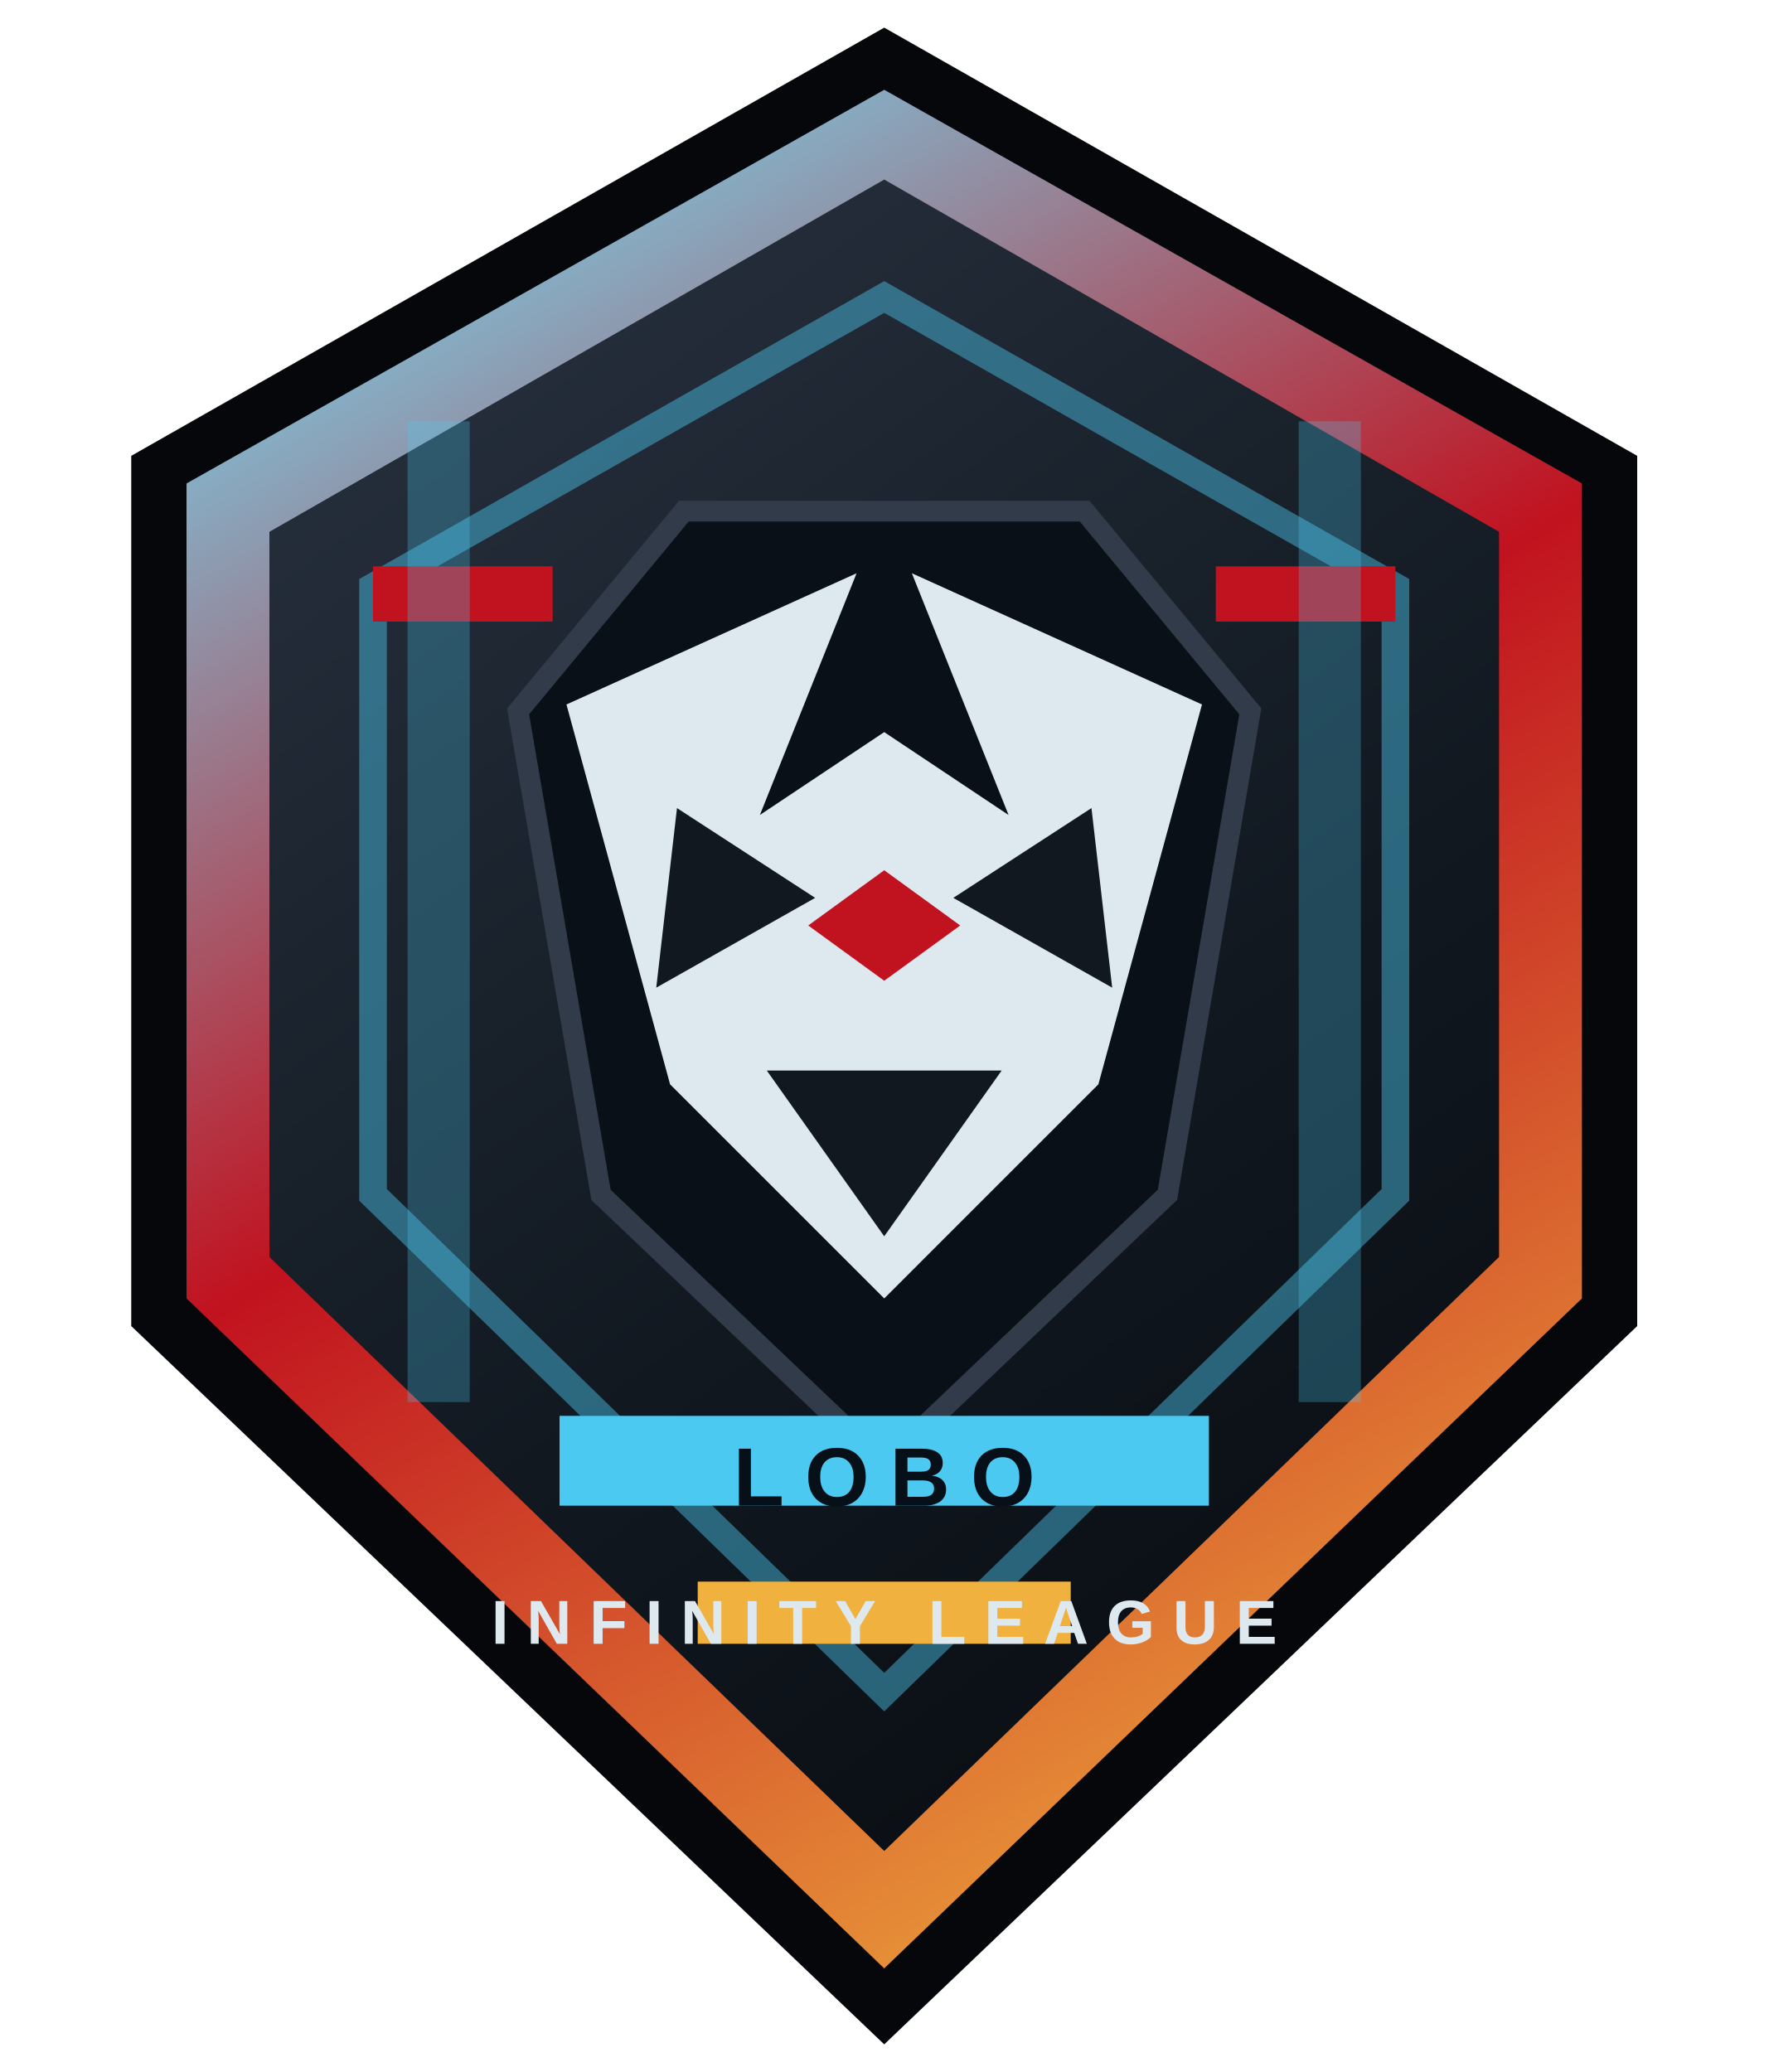
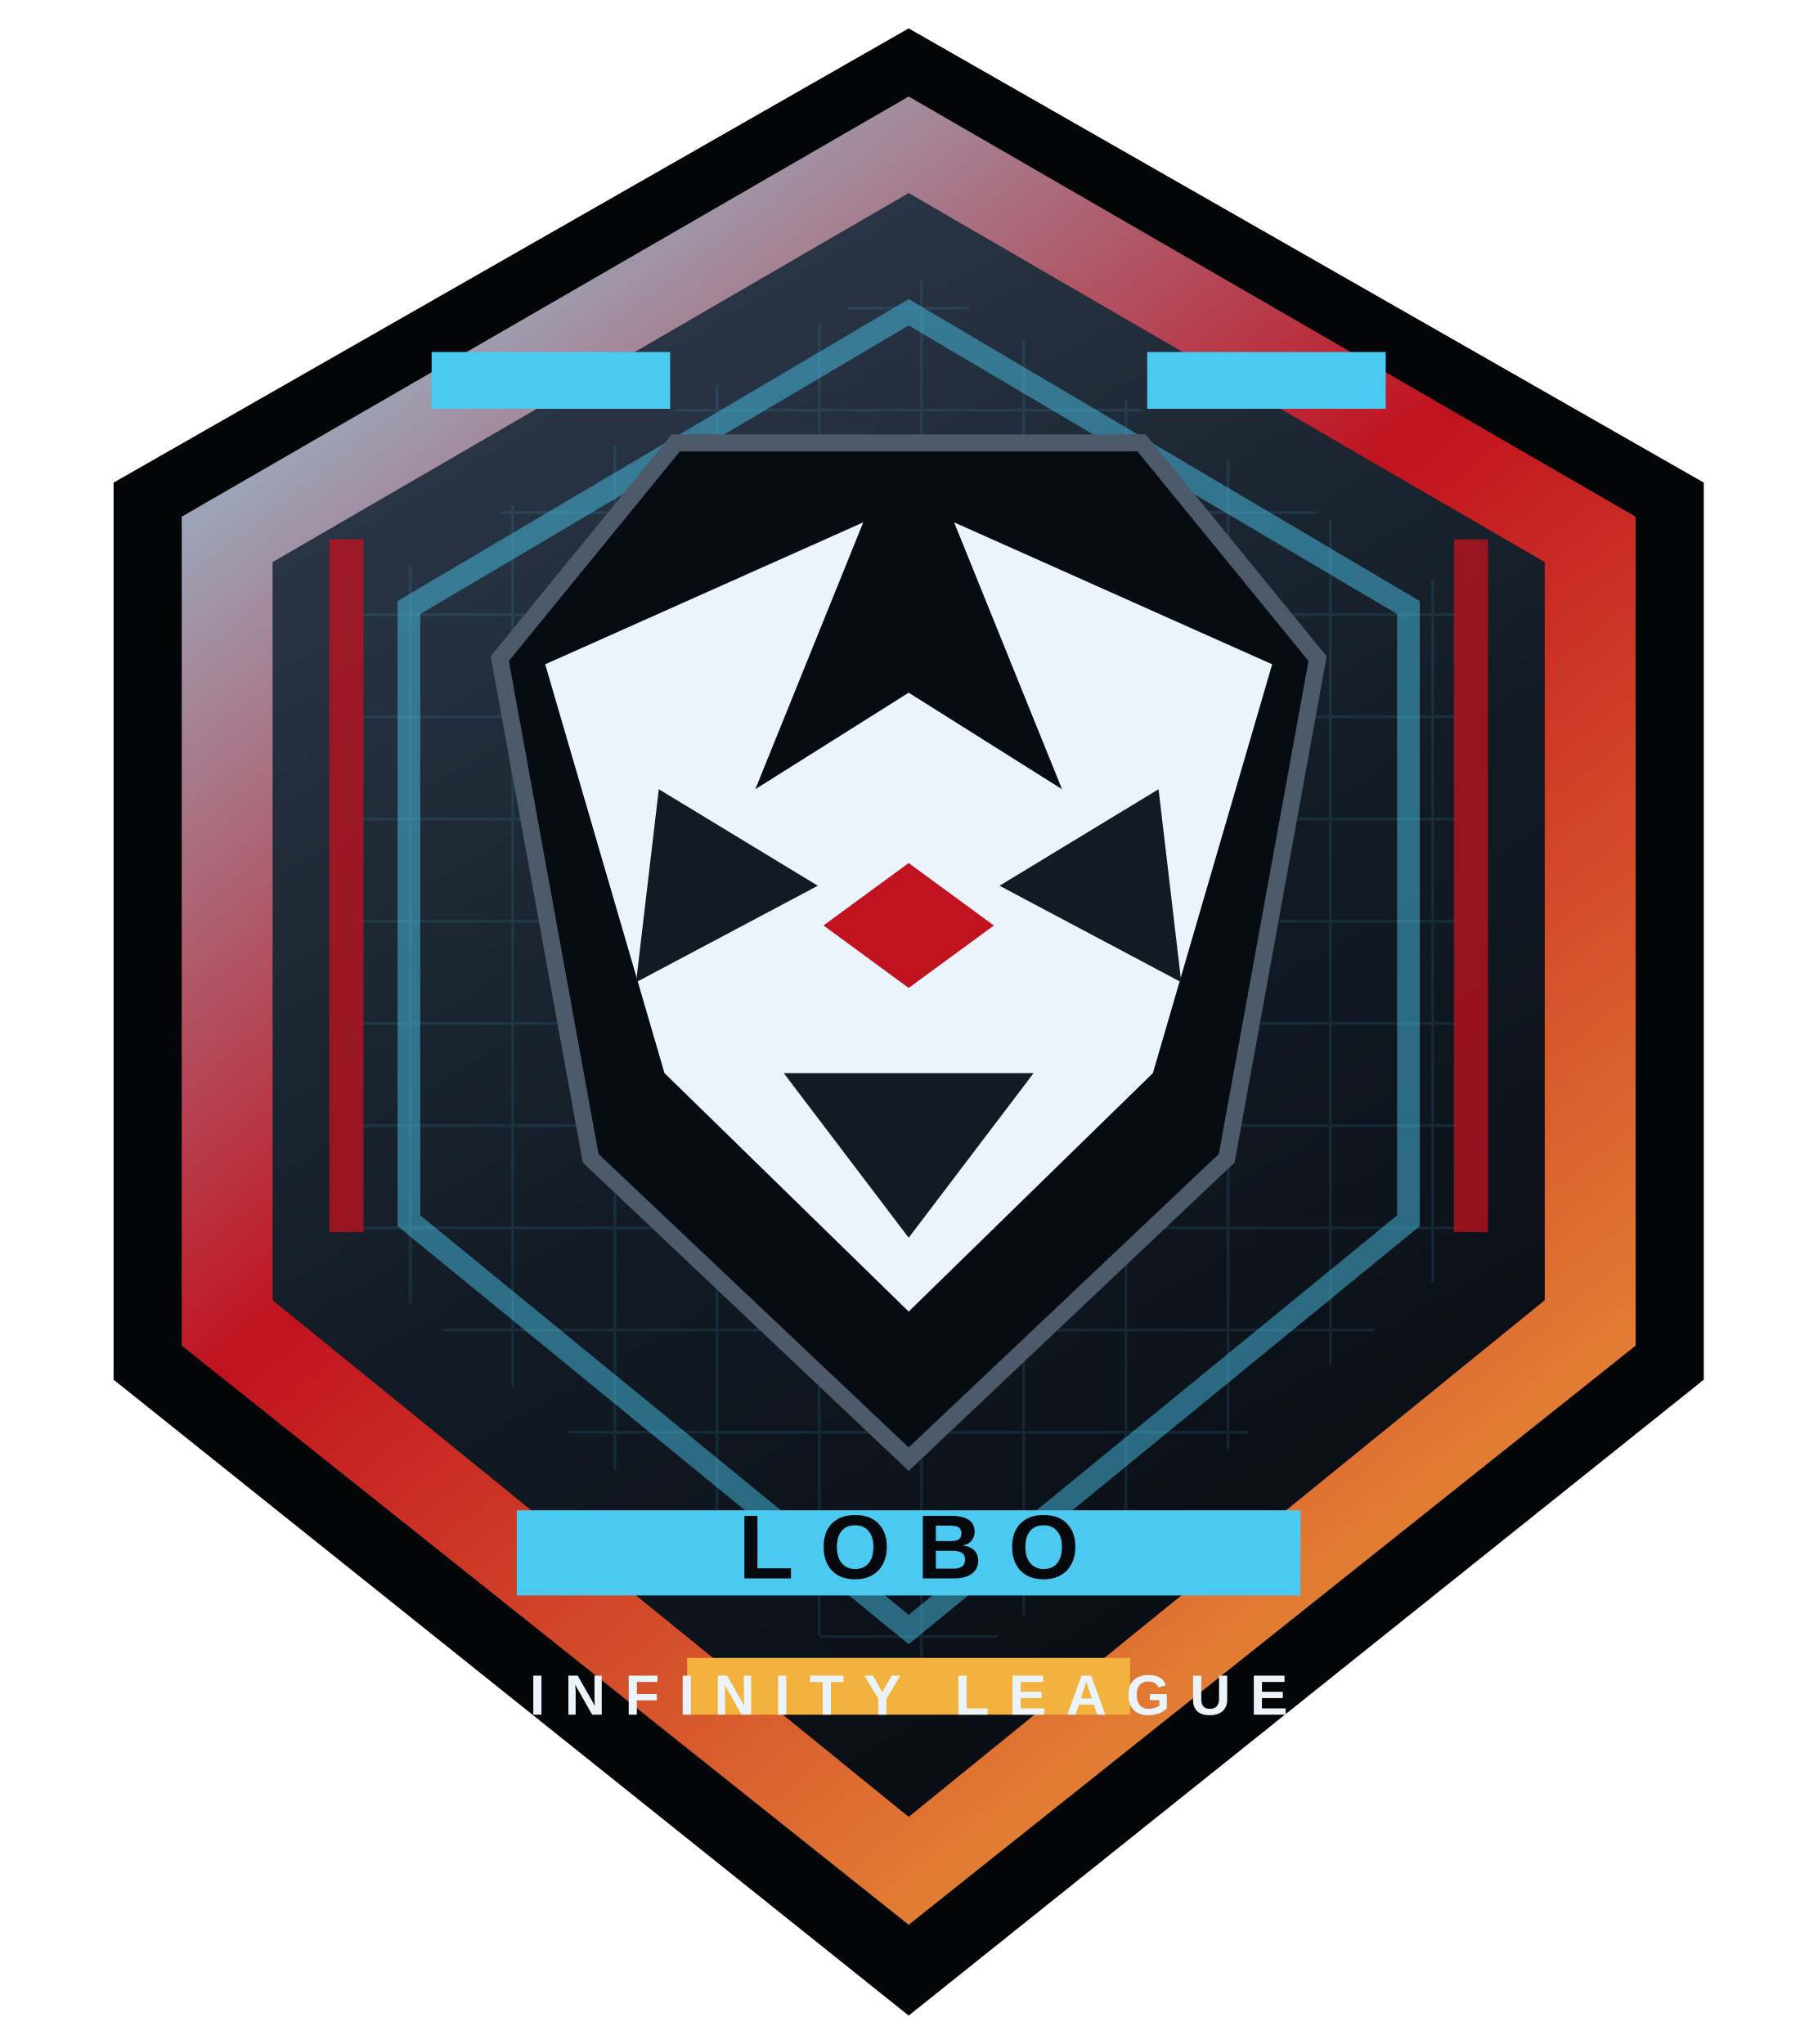
- <svg xmlns="http://www.w3.org/2000/svg" viewBox="0 0 256 300" role="img" aria-labelledby="title desc">
+ <svg xmlns="http://www.w3.org/2000/svg" viewBox="0 0 320 360" role="img" aria-labelledby="title desc">
  <defs>
-     <linearGradient id="steel" x1="38" x2="218" y1="20" y2="274" gradientUnits="userSpaceOnUse">
-       <stop offset="0" stop-color="#2A3442" />
-       <stop offset="0.58" stop-color="#111820" />
-       <stop offset="1" stop-color="#070A0E" />
+     <linearGradient id="edge" x1="35" x2="285" y1="18" y2="336" gradientUnits="userSpaceOnUse">
+       <stop offset="0" stop-color="#8BE9FF" />
+       <stop offset=".44" stop-color="#C1121F" />
+       <stop offset="1" stop-color="#F3B23E" />
    </linearGradient>
-     <linearGradient id="edge" x1="50" x2="206" y1="18" y2="282" gradientUnits="userSpaceOnUse">
-       <stop offset="0" stop-color="#74DDF6" />
-       <stop offset="0.45" stop-color="#C1121F" />
-       <stop offset="1" stop-color="#F0B13E" />
+     <linearGradient id="armor" x1="82" x2="238" y1="44" y2="314" gradientUnits="userSpaceOnUse">
+       <stop offset="0" stop-color="#2E3B4C" />
+       <stop offset=".52" stop-color="#121B25" />
+       <stop offset="1" stop-color="#070A0F" />
    </linearGradient>
+     <pattern id="microgrid" width="18" height="18" patternUnits="userSpaceOnUse">
+       <path d="M18 0H0v18" fill="none" stroke="#4CC9F0" stroke-opacity=".16" stroke-width="1" />
+     </pattern>
  </defs>
-   <path fill="#05070A" d="M128 4 237 66v126l-109 104L19 192V66L128 4Z" />
-   <path fill="url(#edge)" d="M128 13 229 70v118L128 285 27 188V70L128 13Z" />
-   <path fill="url(#steel)" d="M128 26 217 77v105l-89 86-89-86V77l89-51Z" />
-   <path fill="none" stroke="#4CC9F0" stroke-opacity=".45" stroke-width="4" d="M128 43 202 85v88l-74 72-74-72V85l74-42Z" />
-   <path fill="#0A1017" stroke="#313B49" stroke-width="3" d="M75 103 99 74h58l24 29-12 70-41 39-41-39-12-70Z" />
-   <path fill="#DDE8EF" d="m82 102 42-19-14 35 18-12 18 12-14-35 42 19-15 55-31 31-31-31-15-55Z" />
-   <path fill="#111820" d="m98 117 20 13-23 13 3-26Zm60 0-20 13 23 13-3-26ZM111 155h34l-17 24-17-24Z" />
-   <path fill="#C1121F" d="m117 134 11-8 11 8-11 8-11-8Z" />
-   <path fill="#4CC9F0" d="M81 205h94v13H81z" />
-   <path fill="#F0B13E" d="M101 229h54v9h-54z" />
-   <path fill="#C1121F" d="M54 82h26v8H54zm122 0h26v8h-26z" />
-   <path fill="#4CC9F0" fill-opacity=".28" d="M59 61h9v142h-9zm129 0h9v142h-9z" />
-   <text x="128" y="218" fill="#071018" font-family="Arial, sans-serif" font-size="12" font-weight="900" letter-spacing="3" text-anchor="middle">LOBO</text>
-   <text x="128" y="238" fill="#DDE8EF" font-family="Arial, sans-serif" font-size="9" font-weight="900" letter-spacing="2.6" text-anchor="middle">INFINITY LEAGUE</text>
+   <path fill="#030507" d="M160 5 300 85v158L160 355 20 243V85L160 5Z" />
+   <path fill="url(#edge)" d="M160 17 288 91v146L160 339 32 237V91L160 17Z" />
+   <path fill="url(#armor)" d="M160 34 272 99v130L160 320 48 229V99L160 34Z" />
+   <path fill="url(#microgrid)" opacity=".7" d="M160 48 257 105v117l-97 79-97-79V105l97-57Z" />
+   <path fill="none" stroke="#4CC9F0" stroke-opacity=".48" stroke-width="4" d="M160 55 248 107v108l-88 72-88-72V107l88-52Z" />
+   <path fill="#070C12" stroke="#4C5A69" stroke-width="3" d="M88 116 119 78h82l31 38-16 88-56 53-56-53-16-88Z" />
+   <path fill="#EAF4FA" d="m96 117 56-25-19 47 27-17 27 17-19-47 56 25-21 72-43 42-43-42-21-72Z" />
+   <path fill="#121A23" d="m116 139 28 17-32 17 4-34Zm88 0-28 17 32 17-4-34ZM138 189h44l-22 29-22-29Z" />
+   <path fill="#C1121F" d="m145 163 15-11 15 11-15 11-15-11Z" />
+   <path fill="#4CC9F0" d="M76 62h42v10H76zm126 0h42v10h-42zM91 266h138v15H91z" />
+   <path fill="#F3B23E" d="M121 292h78v10h-78z" />
+   <path fill="none" stroke="#C1121F" stroke-opacity=".76" stroke-width="6" d="M61 95v122m198-122v122" />
+   <text x="160" y="278" fill="#05080C" font-family="Arial, sans-serif" font-size="16" font-weight="900" letter-spacing="4.6" text-anchor="middle">LOBO</text>
+   <text x="160" y="302" fill="#EAF4FA" font-family="Arial, sans-serif" font-size="10" font-weight="900" letter-spacing="3.4" text-anchor="middle">INFINITY LEAGUE</text>
</svg>
